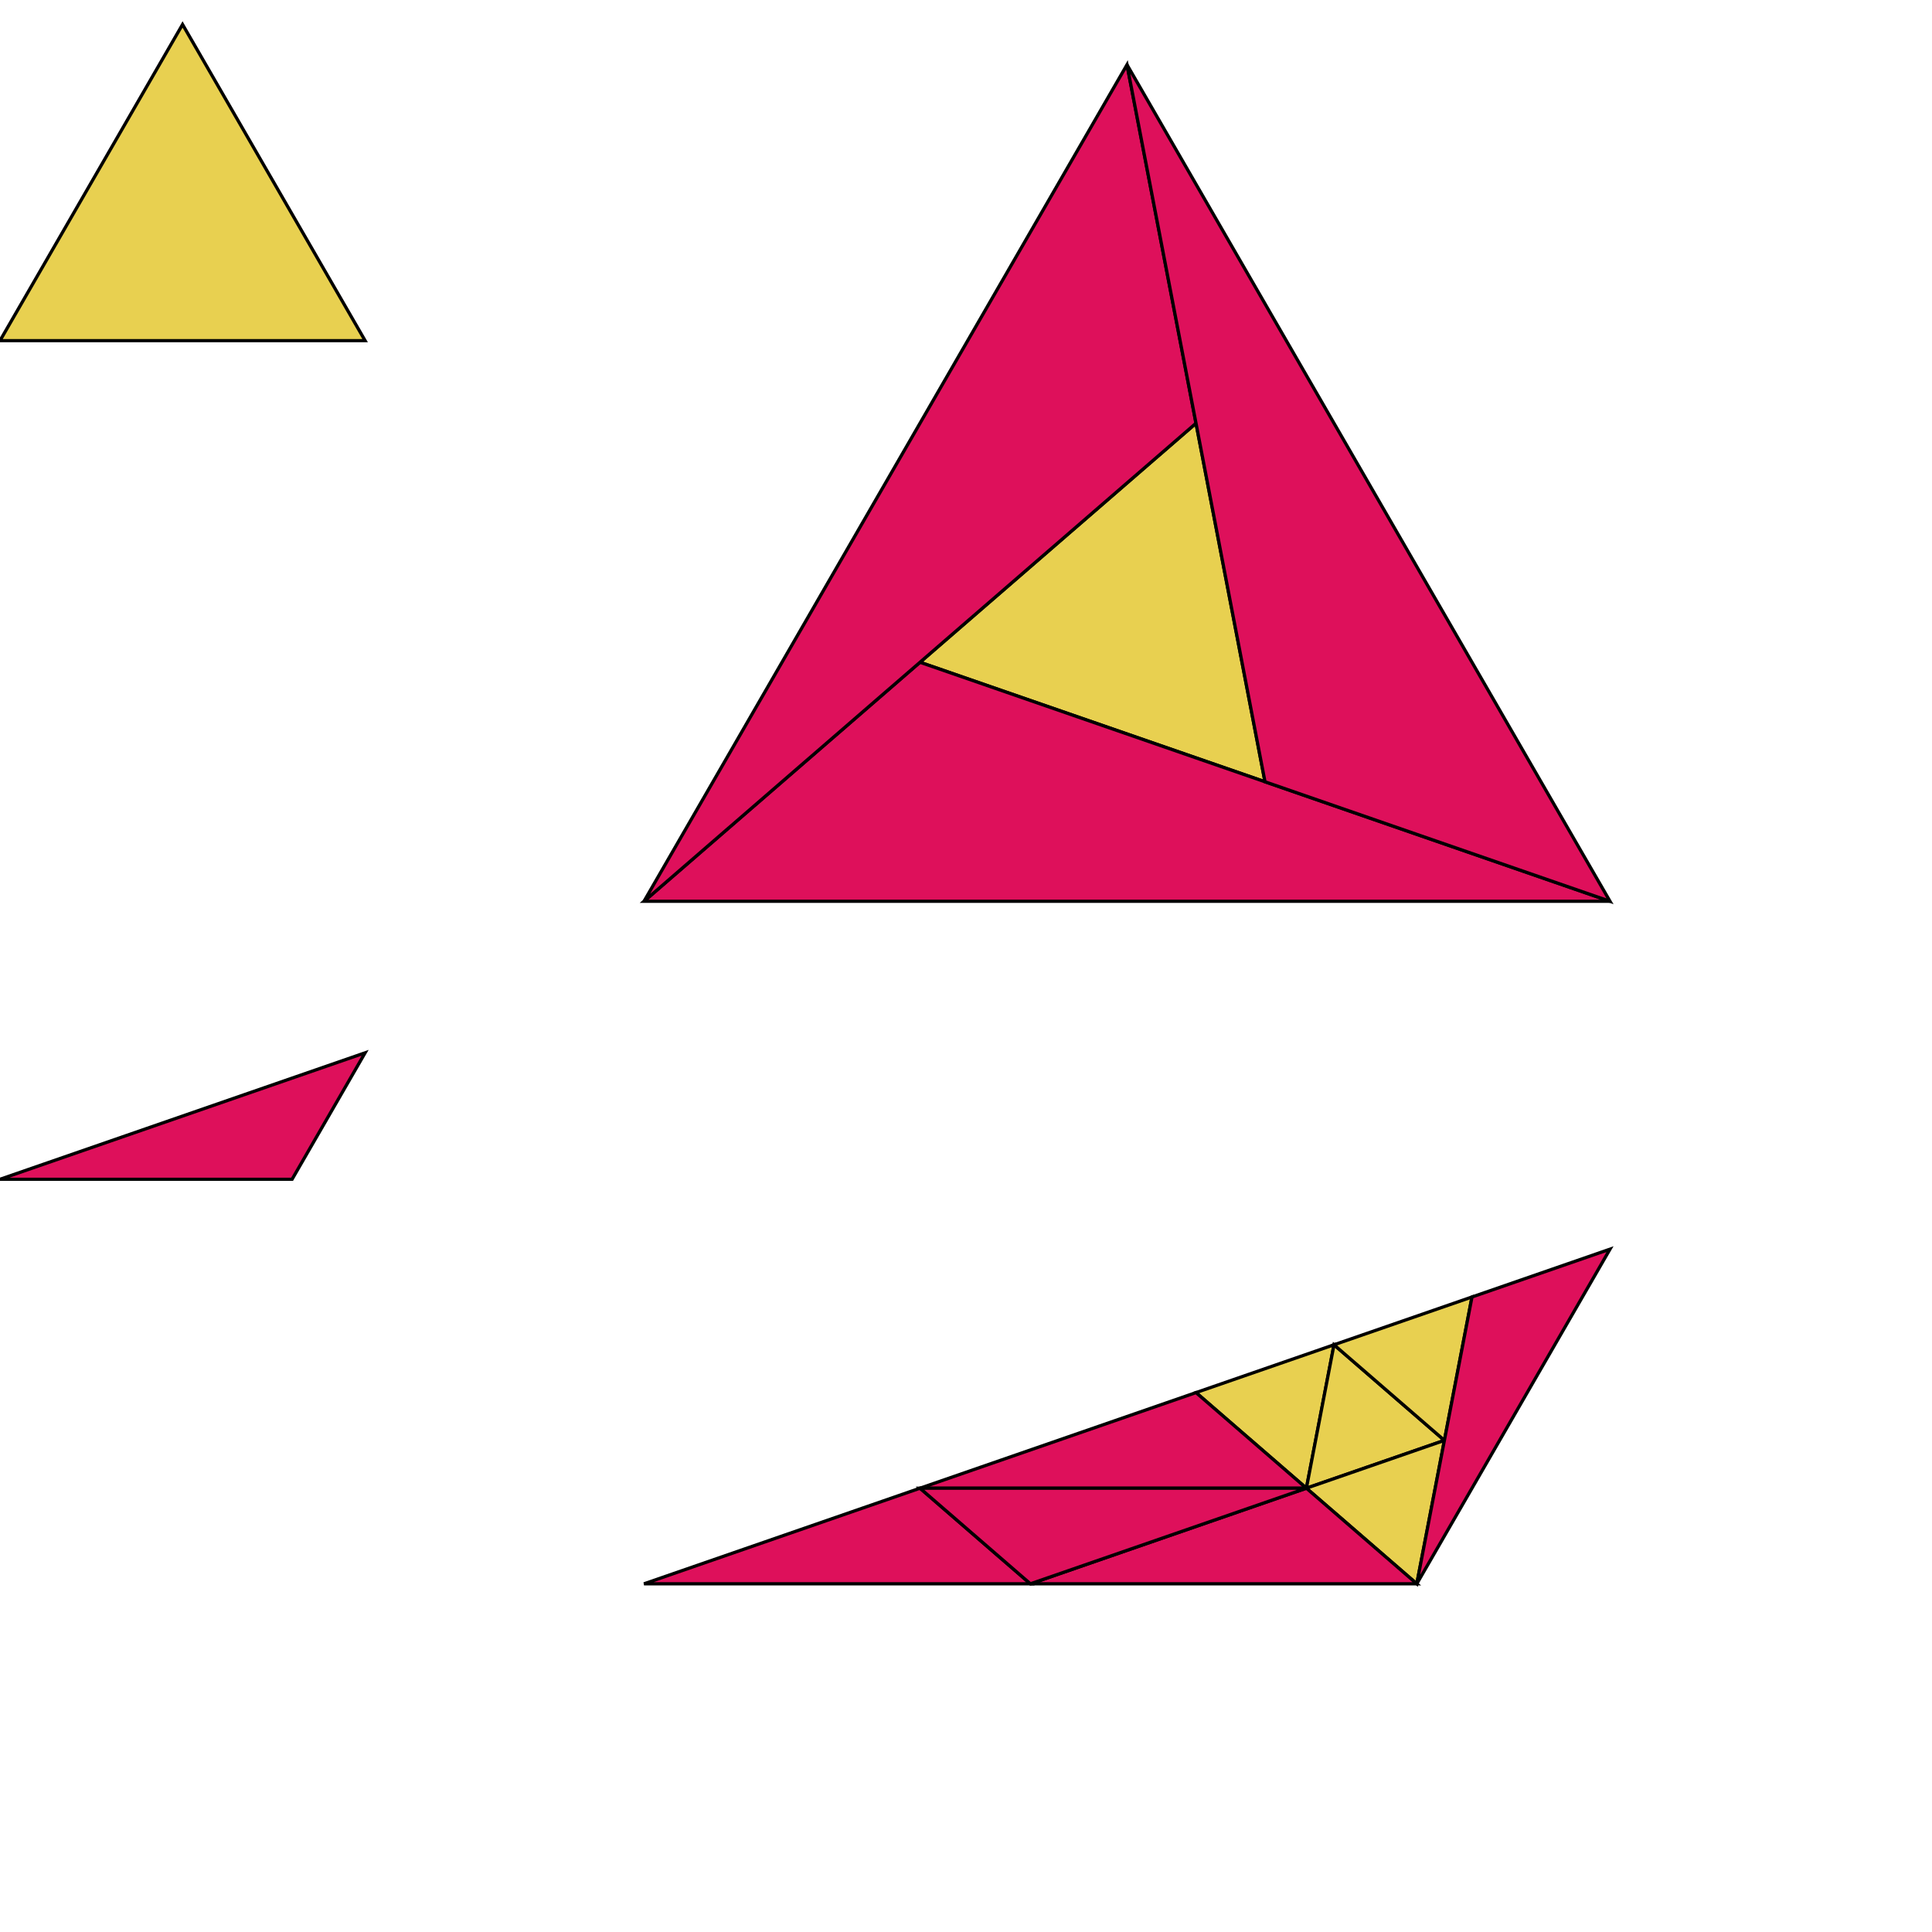
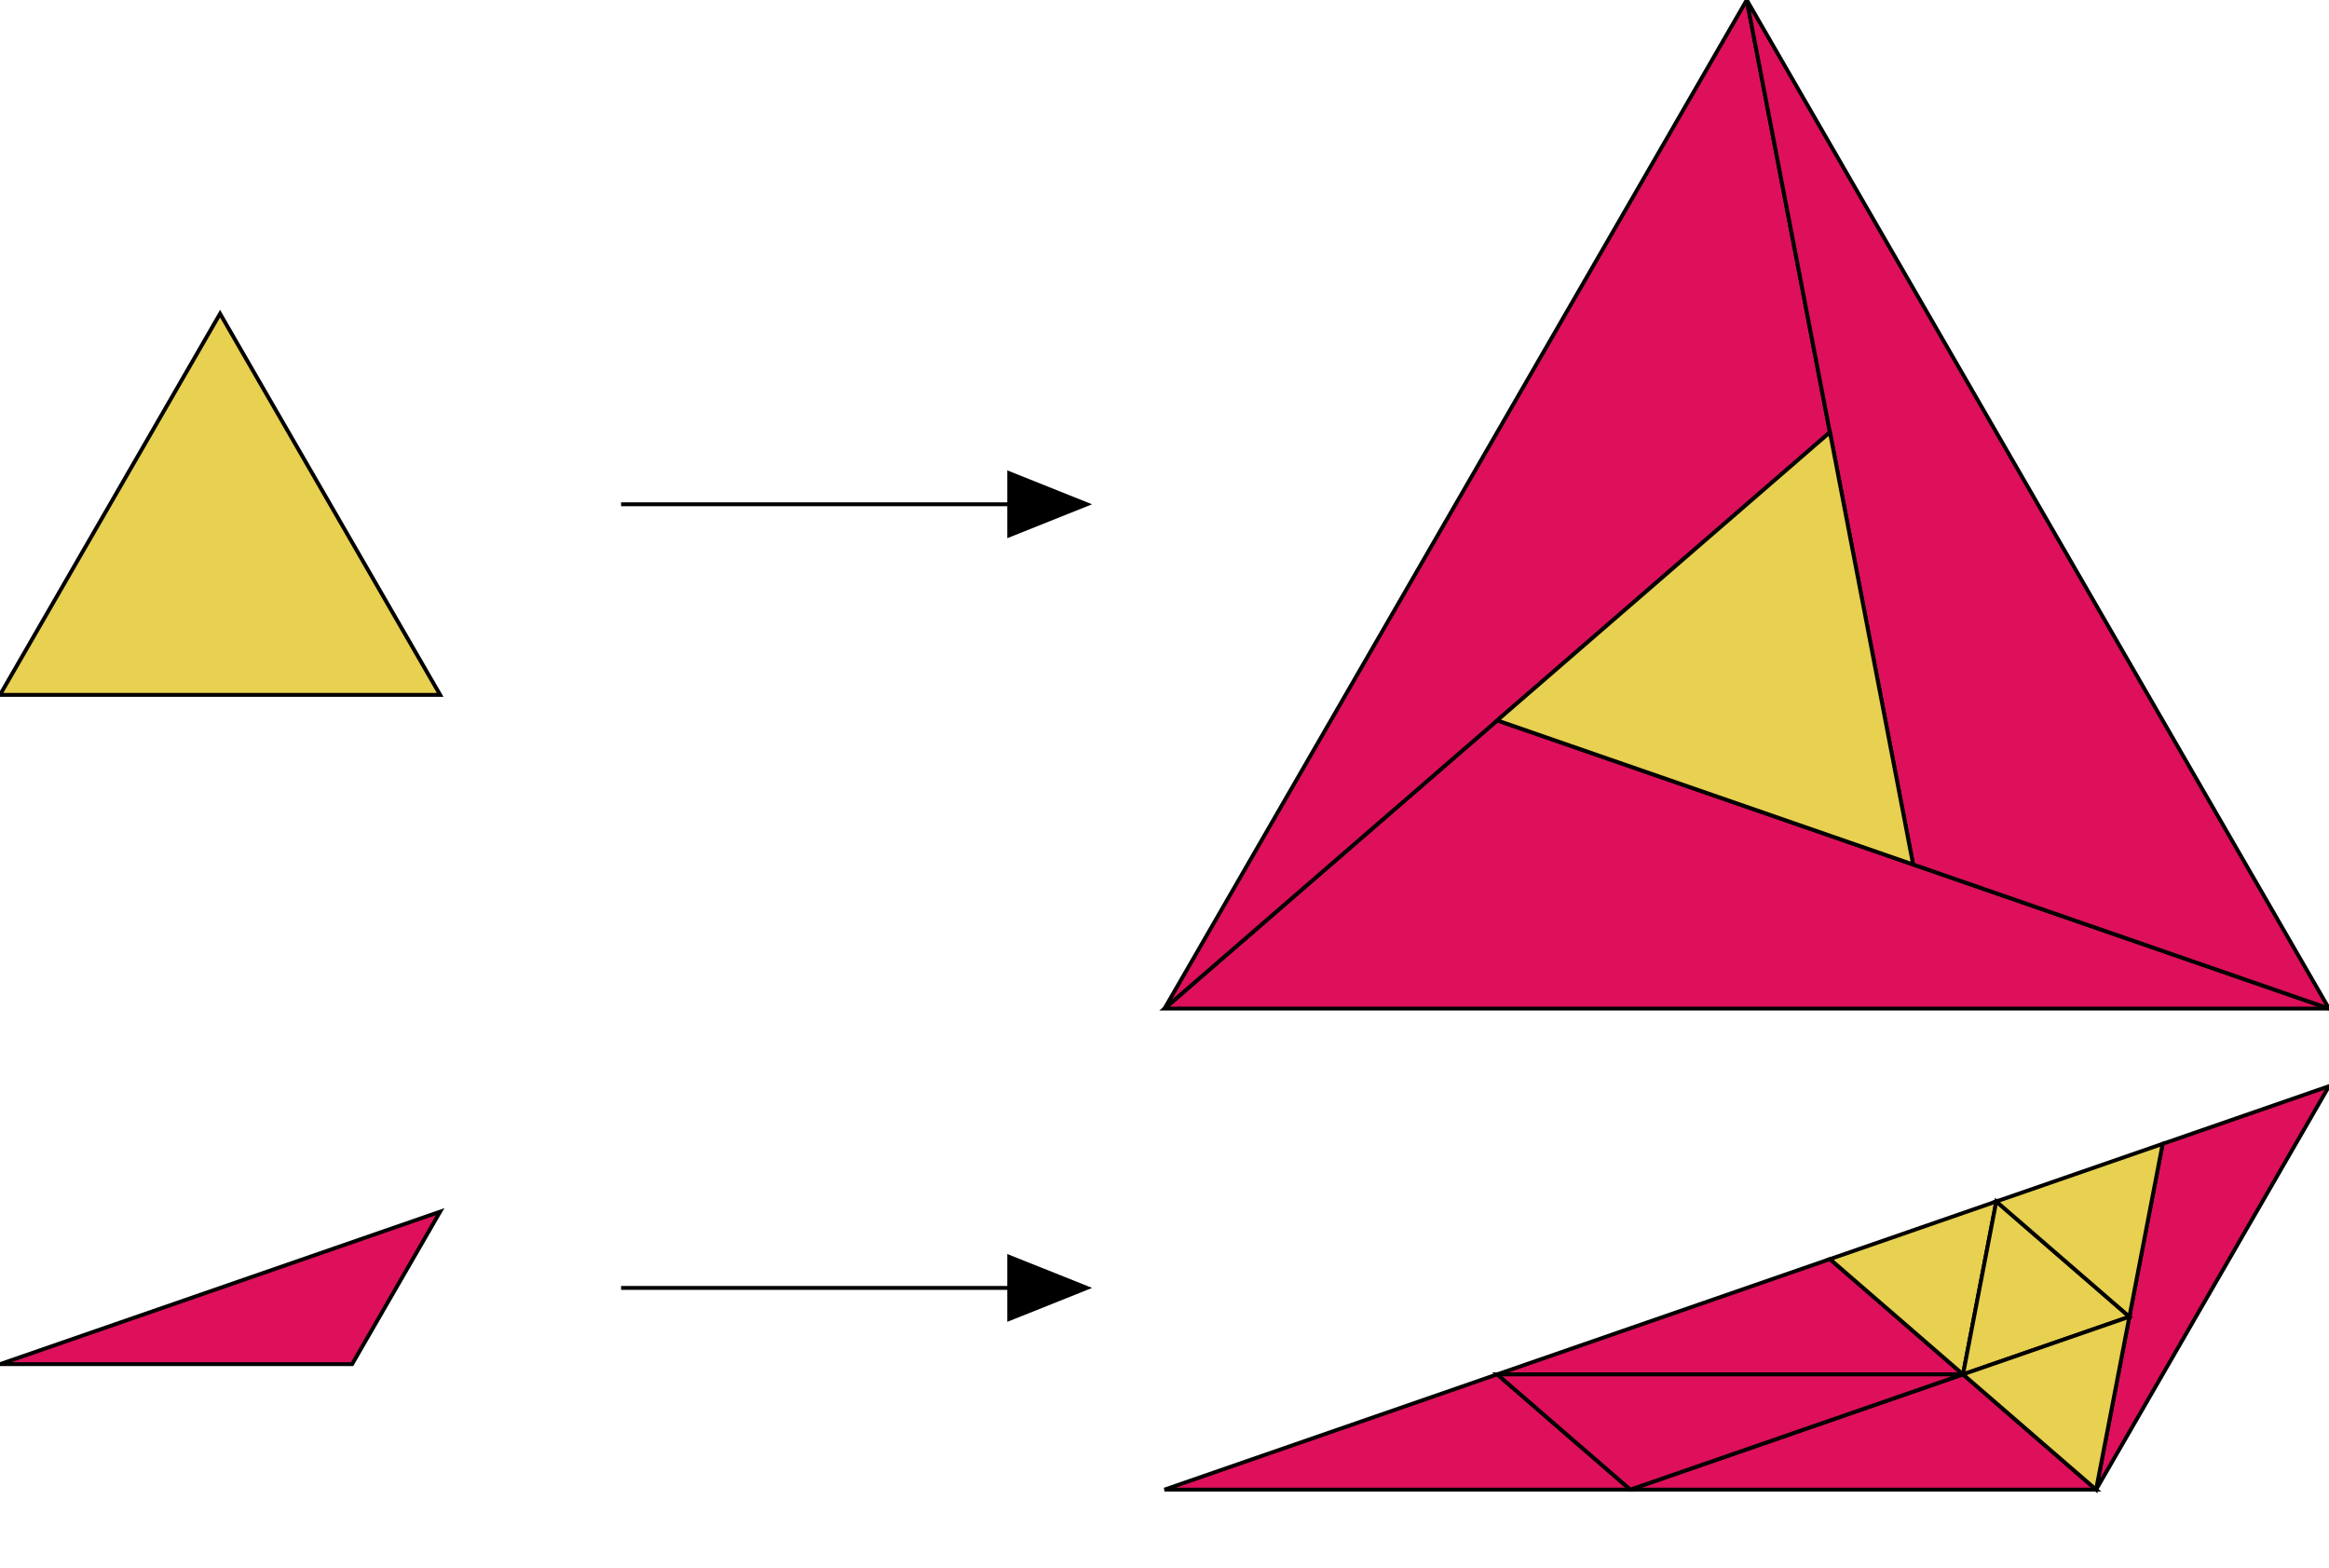
- <svg xmlns="http://www.w3.org/2000/svg" baseProfile="full" height="300" version="1.1" width="300">
+ <svg xmlns="http://www.w3.org/2000/svg" baseProfile="full" height="201.865" version="1.1" width="300">
  <defs>
    <style type="text/css">
* {
  stroke: black;
  stroke-width: 0.5px;
}
#T1 {
  fill: #E8D050;
}
#T2 {
  fill: #DE105B;
}
</style>
  </defs>
+   <polyline points="80,64.952 130,64.952" stroke="black" stroke-width="2" />
+   <polygon fill="black" points="130,64.952 130,68.952 140,64.952 130,60.952" />
+   <polyline points="80,165.885 130,165.885" stroke="black" stroke-width="2" />
+   <polygon fill="black" points="130,165.885 130,169.885 140,165.885 130,161.885" />
+   <g id="T2">
+     <polygon points="300.0,129.904 192.857,92.788 150.0,129.904" />
+     <polygon points="150.0,129.904 235.714,55.673 225.0,-5.684341886080802e-14" />
+     <polygon points="225.0,0.0 246.429,111.346 300.0,129.904" />
+     <polygon points="150.0,191.865 192.857,177.019 210.0,191.865" />
+     <polygon points="192.857,177.019 235.714,162.173 252.857,177.019" />
+     <polygon points="210.0,191.865 252.857,177.019 270.0,191.865" />
+     <polygon points="252.857,177.019 210.0,191.865 192.857,177.019" />
+     <polygon points="270.0,191.865 278.571,147.327 300.0,139.904" />
+     <polygon points="0.0,175.704 45.356,175.704 56.695,156.065" />
+   </g>
  <g id="T1">
-     <polygon points="0.0,52.897 28.347,3.798 56.695,52.897" />
-     <polygon points="142.857,102.837 185.714,65.721 196.429,121.394" />
-     <polygon points="202.857,231.087 185.714,216.24 207.143,208.817" />
-     <polygon points="207.143,208.817 224.286,223.663 202.857,231.087" />
-     <polygon points="224.286,223.663 207.143,208.817 228.571,201.394" />
-     <polygon points="220.0,245.933 202.857,231.087 224.286,223.663" />
-   </g>
-   <g id="T2">
-     <polygon points="250.0,139.952 142.857,102.837 100.0,139.952" />
-     <polygon points="100.0,139.952 185.714,65.721 175.0,10.048" />
-     <polygon points="175.0,10.048 196.429,121.394 250,139.952" />
-     <polygon points="0.0,183.119 45.356,183.119 56.695,163.479" />
-     <polygon points="100.0,245.933 142.857,231.087 160.0,245.933" />
-     <polygon points="142.857,231.087 185.714,216.24 202.857,231.087" />
-     <polygon points="160.0,245.933 202.857,231.087 220.0,245.933" />
-     <polygon points="202.857,231.087 160.0,245.933 142.857,231.087" />
-     <polygon points="220.0,245.933 228.571,201.394 250.0,193.971" />
+     <polygon points="192.857,92.788 235.714,55.673 246.429,111.346" />
+     <polygon points="0.0,89.501 28.347,40.402 56.695,89.501" />
+     <polygon points="252.857,177.019 235.714,162.173 257.143,154.75" />
+     <polygon points="257.143,154.75 274.286,169.596 252.857,177.019" />
+     <polygon points="274.286,169.596 257.143,154.75 278.571,147.327" />
+     <polygon points="270.0,191.865 252.857,177.019 274.286,169.596" />
  </g>
</svg>
